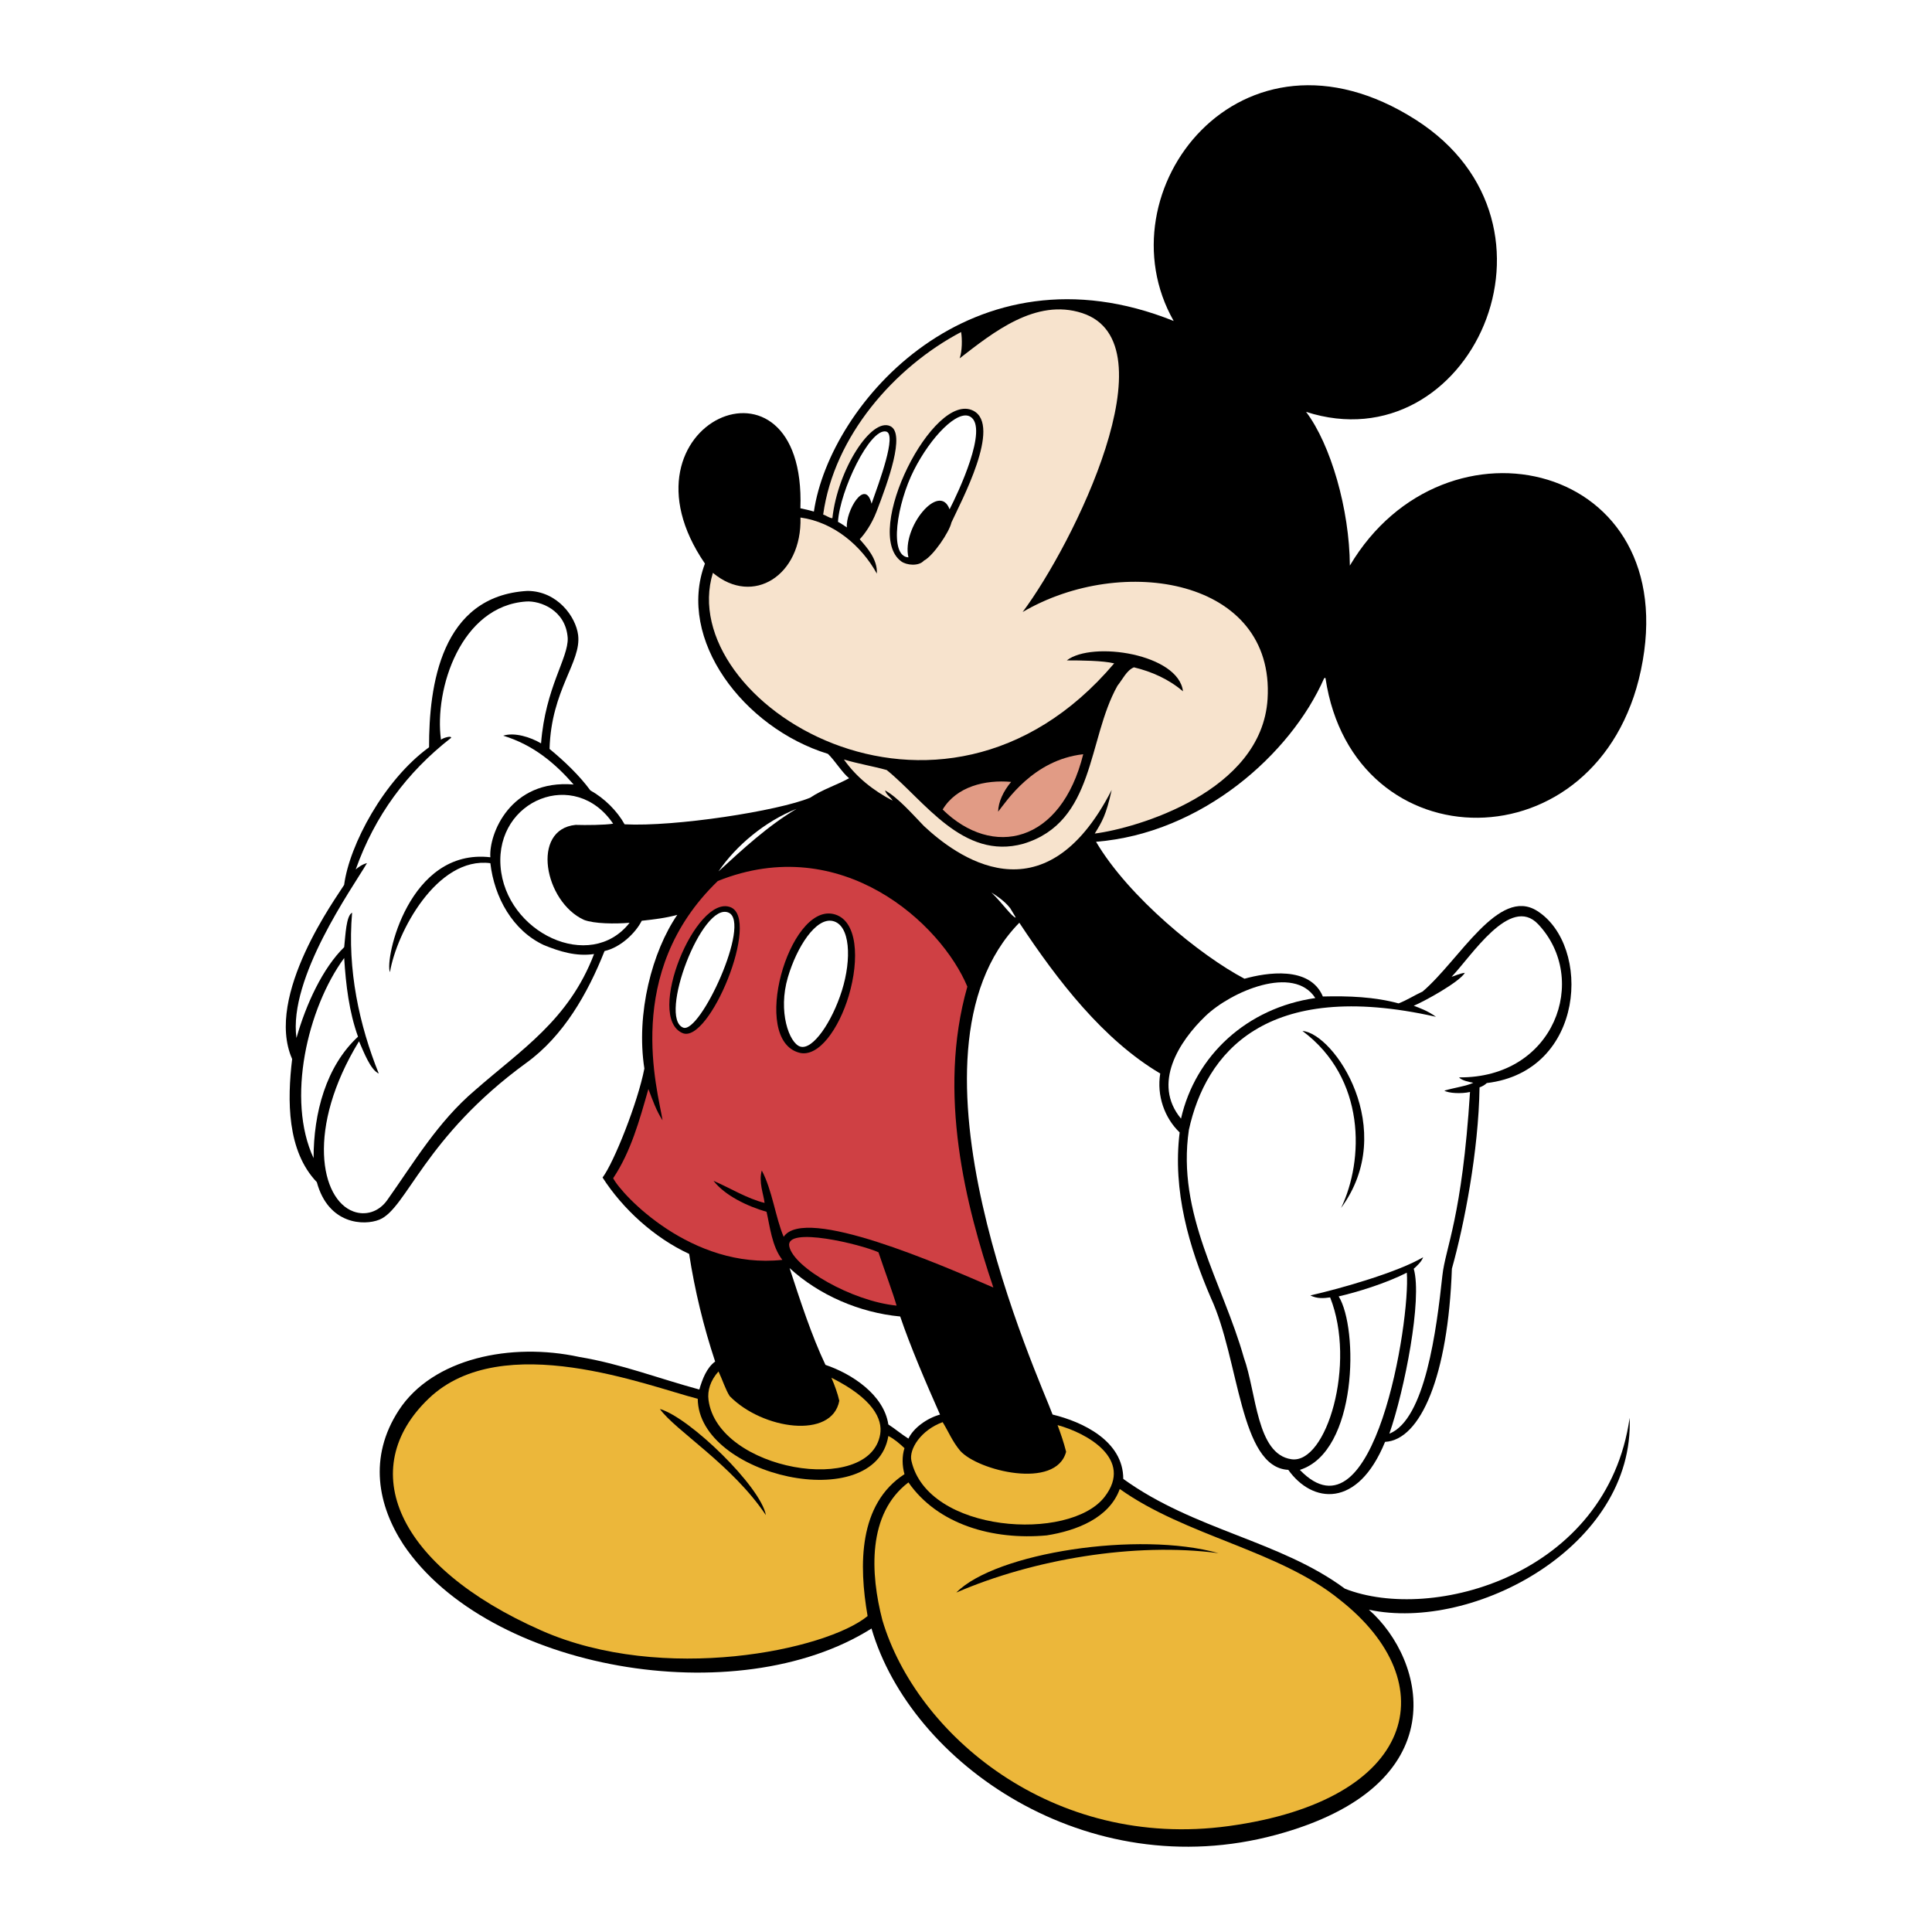
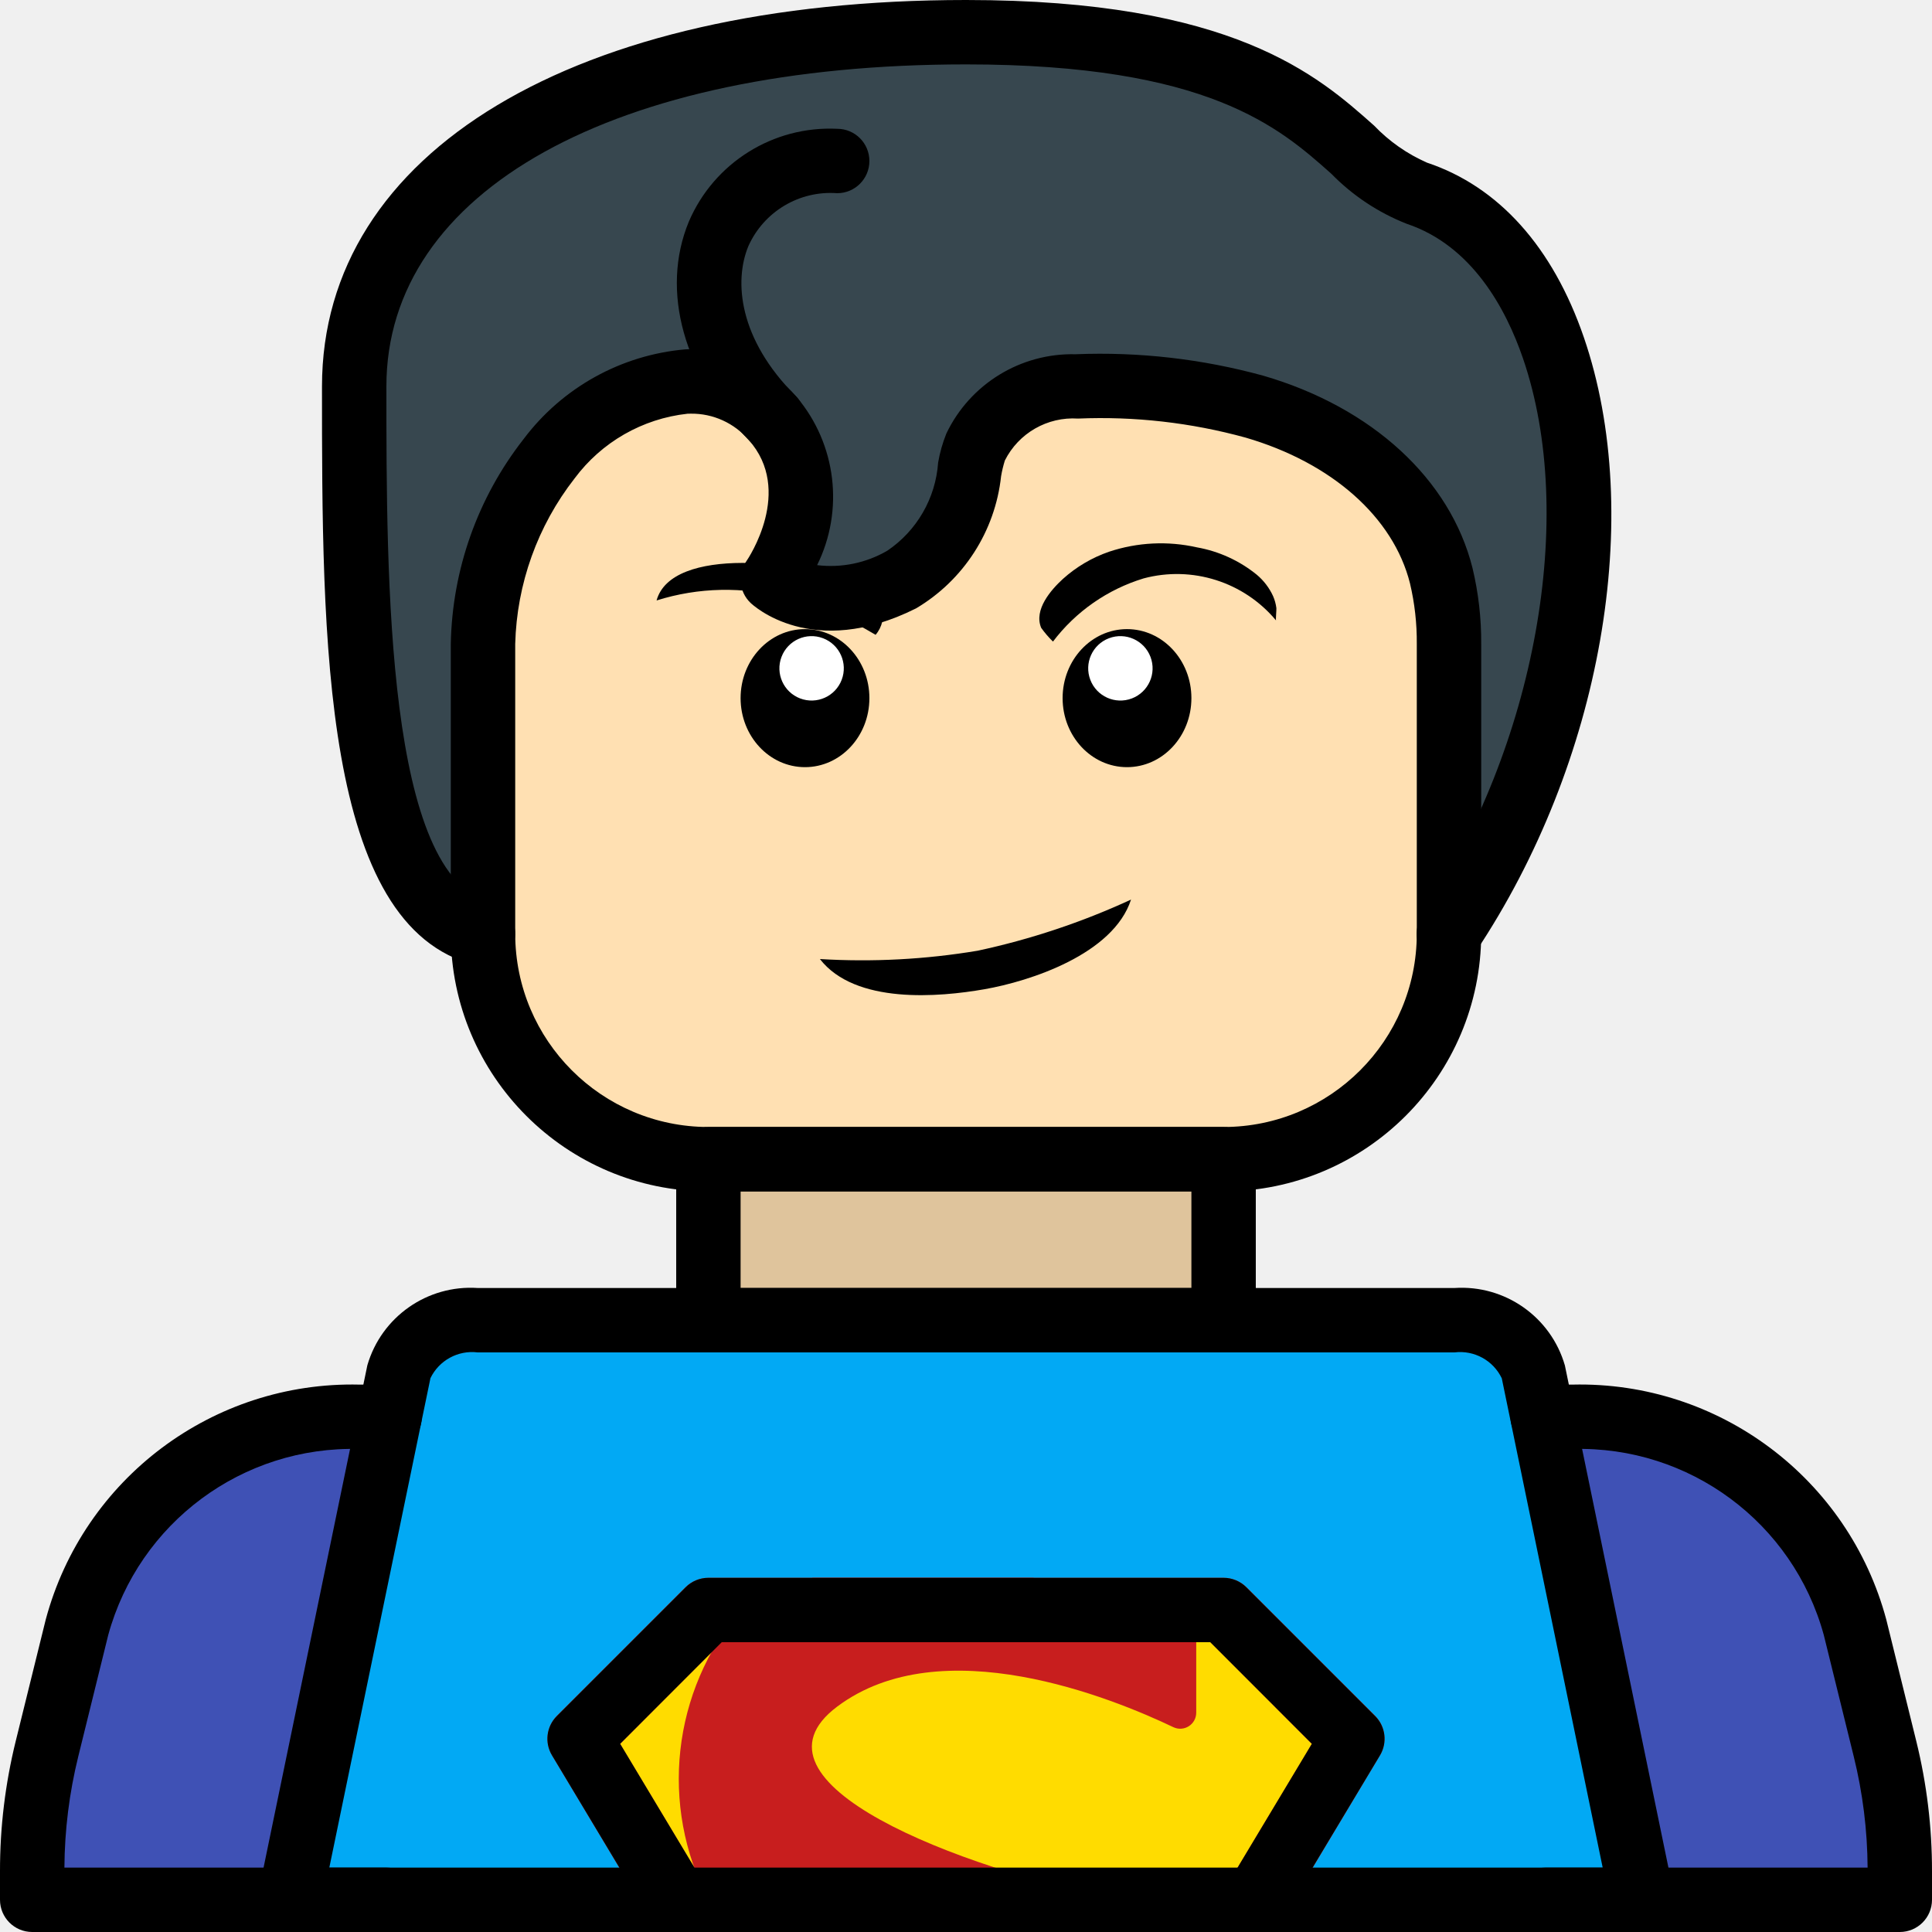
- <svg xmlns="http://www.w3.org/2000/svg" width="2500" height="2500" viewBox="0 0 192.756 192.756">
-   <g fill-rule="evenodd" clip-rule="evenodd">
-     <path fill="#fff" d="M0 0h192.756v192.756H0V0z" />
-     <path d="M141.24 11.943c16.451 10.487 5.357 34.404-10.932 29.149 2.451 3.24 4.334 9.721 4.367 15.338 9.514-16.028 33.43-10.297 29.039 10.439-4.148 19.594-28.689 19.393-31.469.792-.033-.098-.064.033-.131 0-3.328 7.565-12.174 15.469-22.762 16.323 3.264 5.54 10.461 11.38 14.812 13.664 2.168-.608 6.52-1.314 7.818 1.772 2.561-.065 5.156.032 7.553.689.854-.327 1.576-.805 2.398-1.183 3.693-3.146 7.582-10.479 11.428-8.046 5.438 3.44 4.842 15.997-5.023 17.177a1.914 1.914 0 0 1-.723.427c-.1 6.405-1.533 13.724-2.76 18.097-.375 10.696-3.115 17.09-6.666 17.275-2.742 6.7-7.275 6.142-9.656 2.792-4.861-.246-4.873-11.019-7.719-17.144-2.168-5.025-3.842-10.707-3.119-16.52-1.512-1.446-2.301-3.68-1.938-5.88-5.684-3.366-10.215-9.229-14.059-15.042-12.928 13.17 2.037 45.553 3.318 49.067 2.988.723 7.053 2.627 7.053 6.421 7.061 5.107 15.641 6.158 22.111 10.953 8.703 3.433 26.176-1.346 28.41-17.046.5 12.817-15.561 21.382-26.012 19.147 5.67 5.003 8.883 17.558-9.295 22.465-18.846 5.088-36.401-7.127-40.332-20.592-13.422 8.473-38.273 4.182-46.704-8.375-2.529-3.876-3.524-8.693-.459-13.4 3.382-5.192 11.199-6.799 17.998-5.32 4.171.689 7.981 2.167 11.987 3.251.296-1.019.723-2.167 1.577-2.791a66.327 66.327 0 0 1-2.595-10.74c-3.481-1.609-6.634-4.5-8.637-7.619 1.138-1.511 3.514-7.488 4.171-10.871-.854-5.518.788-11.692 3.284-15.338-1.128.317-2.364.46-3.547.591-.602 1.205-2.102 2.66-3.711 3.021-1.676 4.236-4.105 8.49-7.817 11.167-10.187 7.417-11.922 14.533-14.648 15.633-1.511.616-5.09.509-6.24-3.743-2.989-3.121-2.956-8.179-2.463-12.284-2.792-6.355 4.499-16.225 5.188-17.374.526-4.007 3.991-10.477 8.473-13.729-.016-6.108 1.167-15.107 9.821-15.601 2.98.017 4.82 2.575 5.05 4.398.341 2.719-2.685 5.455-2.85 11.367 1.478 1.216 2.989 2.661 4.072 4.139 1.413.788 2.677 2.053 3.417 3.383 5.008.263 15.321-1.33 18.523-2.66 1.215-.821 2.627-1.248 3.876-1.938-.679-.537-1.446-1.796-2.113-2.431-8.414-2.589-15.117-11.424-12.273-18.983-9.601-14.017 10.122-22.64 9.525-5.518.459.098.919.197 1.346.328 1.584-10.8 15.79-27.096 35.898-19.016-7.34-12.914 6.703-31.198 24.14-20.081zM78.777 126.518c1.051 3.219 2.2 6.755 3.58 9.656 2.628.886 5.824 2.978 6.273 5.944.624.394 1.313.985 2.004 1.412.492-1.051 1.839-2.036 3.152-2.397-1.413-3.186-2.978-6.843-3.974-9.787-4.083-.383-8.128-2.152-11.035-4.828z" />
-     <path d="M102.029 61.061c9.969-5.846 25.176-3.317 24.438 8.671-.574 9.278-13.105 12.907-17.244 13.433.723-1.183 1.121-1.791 1.691-4.352-6.814 13.318-15.683 6.454-18.737 3.596-1.084-1.116-2.595-2.857-3.875-3.547.131.46.525.624.755 1.019-1.938-1.019-3.596-2.315-4.86-4.106 1.412.427 2.857.657 4.269 1.051 3.745 3.021 7.586 9.032 13.63 7.357 7.193-2.168 6.371-10.379 9.393-15.765.525-.657.92-1.543 1.643-1.839 1.773.426 3.482 1.182 4.895 2.397-.428-3.728-9.049-5.058-11.594-3.088 1.396 0 3.596.018 4.729.296-17.456 20.592-43.977 3.76-40.035-9.032 4.006 3.367 8.9.247 8.736-5.518 3.317.459 6.076 2.803 7.619 5.594.088-1.434-1.018-2.638-1.708-3.426.474-.498 1.186-1.48 1.679-2.762 1.15-2.985 2.893-7.772 1.386-8.515-1.889-.931-5.261 4.325-5.792 9.174-.296 0-.591-.263-.919-.361 1.084-7.85 7.127-14.714 13.761-18.212.115.673.115 1.921-.148 2.628 3.316-2.562 7.591-6.034 12.234-4.516 9.06 2.964-.887 23.058-5.946 29.823z" fill="#f7e3cd" />
-     <path d="M97.094 40.972c2.898 1.456-1.239 9.12-2.168 11.152-.205.955-1.817 3.333-2.749 3.813-.514.581-1.728.464-2.261.072-3.941-2.902 3.228-17.019 7.178-15.037z" />
-     <path d="M94.739 50.814c-1.007-2.781-4.806 1.807-4.104 4.795-1.983-.109-1.144-5.378.554-8.717 1.677-3.3 4.354-6.072 5.62-5.318 1.845 1.1-1.216 7.598-2.07 9.24zM86.956 50.256c-.646-2.627-2.595.766-2.464 2.365-.295-.197-.646-.438-.887-.558.187-3.109 3.173-9.358 4.795-9.01 1.12.239-.69 5.068-1.444 7.203zM52.502 60.012c1.375-.093 3.95.84 4.139 3.645.074 2.011-2.223 4.915-2.66 10.509-1.051-.624-2.65-1.127-3.777-.767 3.021.92 5.189 2.77 7.028 4.872-6.338-.536-8.474 4.971-8.309 7.258-8.156-.941-10.565 10.203-10.018 11.463.658-3.941 4.675-11.562 10.018-10.872.394 3.416 2.233 6.733 5.354 8.178 1.543.625 3.186 1.15 4.992.888-2.518 6.591-7.291 9.558-11.889 13.597-3.711 3.152-6.076 7.193-8.736 10.937-.863 1.232-2.209 1.58-3.384 1.149-3.284-1.204-4.729-8.319.559-16.98.492 1.118 1.149 2.848 1.97 3.22-1.938-4.828-3.153-10.335-2.66-16.049-.591.295-.657 2.223-.789 3.437-2.124 2.069-3.81 5.683-4.762 9.065-.821-6 5.561-14.943 7.039-17.451-.482.121-.898.438-1.128.635 1.905-5.353 5.091-9.688 9.525-13.137 0-.263-.92.065-1.018.197-.689-5.081 1.992-13.356 8.506-13.794z" fill="#fff" />
-     <path d="M108.074 75.25c-2.217 8.917-9.049 10.395-14.025 5.518 1.38-2.299 4.238-2.989 6.832-2.758-.771.919-1.281 2.003-1.297 2.972.82-1.019 3.48-5.174 8.49-5.732z" fill="#e19b85" />
-     <path d="M61.173 82.18c-.812.136-2.755.153-3.745.119-4.483.447-3.116 7.661.826 9.474 1.019.396 3.108.414 4.561.293-3.941 5.014-12.384.978-12.877-5.646-.493-6.624 7.437-9.846 11.235-4.24zM71.684 86.941c1.741-2.562 4.63-4.992 7.783-6.24-2.824 1.676-5.321 3.974-7.783 6.24z" fill="#fff" />
-     <path d="M96.513 98.437c-3.038 10.658-.131 21.939 2.595 30.02-5.173-2.234-18.819-8.228-20.921-5.059-.821-1.938-1.133-4.647-2.184-6.618-.329 1.167.18 2.349.279 3.235-1.741-.427-3.416-1.479-5.09-2.2 1.133 1.461 3.35 2.528 5.288 3.087.328 1.412.525 3.448 1.576 4.795-9.048.985-16.011-6.47-16.881-8.145 1.773-2.66 2.627-5.78 3.515-8.9.426 1.116.788 2.167 1.412 3.12-.476-3.038-3.974-14.741 5.518-23.877 12.38-4.96 22.297 4.302 24.893 10.542z" fill="#cf4044" />
-     <path d="M100.791 90.617c.113.207.436.692.553.94-.395-.072-1.322-1.445-2.434-2.514.621.392 1.36.897 1.881 1.574z" fill="#fff" />
-     <path d="M68.087 103.067c-3.724-1.625 1.345-13.845 4.778-12.562 3.071 1.148-2.115 13.724-4.778 12.562z" />
-     <path d="M68.161 102.526c-2.518-.993 1.892-12.632 4.532-11.471 2.29 1.007-2.842 12.137-4.532 11.471z" fill="#fff" />
-     <path d="M84.684 99.333c-.983 3.301-3.018 6.205-4.938 5.697-4.928-1.305-1.041-14.795 3.375-13.844 2.477.535 2.629 4.571 1.563 8.147z" />
-     <path d="M153.459 92.205c5.158 5.46 1.658 15.373-7.891 15.285.264.316 1.043.471 1.424.536-.607.316-2.004.518-2.889.788.43.264 1.707.329 2.561.132-.799 12.602-2.453 15.502-2.758 18.326-.582 5.376-1.709 14.354-5.289 15.766 1.512-4.336 3.307-13.433 2.432-16.455.262-.229.787-.7.939-1.149-2.484 1.478-8.154 3.109-11.254 3.81.68.351 1.369.285 1.973.197 2.627 6.602-.352 16.641-3.855 16.148-3.502-.493-3.48-6.623-4.752-10.138-2.102-7.455-6.732-14.319-5.484-22.729 1.666-7.597 7.588-15.129 24.654-11.275-.832-.603-1.652-.887-2.221-1.105.984-.395 4.553-2.354 5.102-3.284-.592.076-1.029.328-1.326.395 1.97-2.037 5.847-8.196 8.634-5.248zM84 98.824c-.979 3.12-2.92 6.001-4.172 5.59-1.093-.357-2.229-3.493-1.222-6.907.901-3.057 2.799-5.973 4.457-5.622 1.782.376 1.917 3.819.937 6.939zM35.72 103.43c-3.196 2.955-4.434 7.619-4.434 12.118-2.726-5.846-.625-14.943 3.054-19.969.165 2.693.493 5.387 1.38 7.851z" fill="#fff" />
-     <path d="M131.229 99.575c-6.832.985-11.967 5.736-13.4 12.031-2.9-3.502-.186-7.719 2.441-10.235 2.572-2.465 8.802-5.145 10.959-1.796z" fill="#fff" />
-     <path d="M133.801 120.518c2.289-4.772 2.496-12.929-3.854-17.658 3.174.241 9.612 9.82 3.854 17.658z" />
-     <path d="M87.645 124.941c.591 1.772 1.478 4.149 1.806 5.32-4.448-.443-10.283-3.791-10.707-5.923-.403-2.031 7.193-.186 8.901.603z" fill="#cf4044" />
-     <path d="M129.684 146.65c5.77-1.817 5.857-14.111 3.877-17.309 1.773-.404 4.662-1.28 6.797-2.364.372 4.806-3.274 27.359-10.674 19.673z" fill="#fff" />
-     <path d="M69.614 139.556c.058 7.749 17.7 11.693 19.017 3.712.591.295 1.116.756 1.609 1.216-.263.82-.23 1.773 0 2.594-4.599 2.989-4.565 9.064-3.679 14.155-4.138 3.405-20.396 6.81-32.547 1.445-14.532-6.415-18.568-16.147-11.233-23.154 7.335-7.007 21.907-1.215 26.833.032z" fill="#ecb73a" />
-     <path d="M72.802 139.291c3.275 3.343 10.212 4.33 10.935.463-.165-.723-.46-1.544-.789-2.299 4.157 2.082 5.123 4.126 4.868 5.641-1.04 6.186-16.196 3.642-17.127-3.421-.122-.928.181-1.937.995-2.844.385.794.699 1.815 1.118 2.46z" fill="#ecb73a" />
-     <path d="M76.413 151.166c-3.366-5.032-9.041-8.44-10.575-10.592 2.996.871 10.074 7.768 10.575 10.592z" />
-     <path d="M95.79 144.737c1.75 1.993 9.566 3.925 10.576.106-.23-.919-.525-1.773-.854-2.66 2.898.78 7.615 3.384 4.695 7.159-3.488 4.517-17.676 3.613-19.278-3.611-.253-1.141.937-3.047 3.12-3.843.587.953.955 1.905 1.741 2.849z" fill="#ecb73a" />
-     <path d="M104.428 153.186c2.924-.46 6.24-1.707 7.291-4.631 6.578 4.692 15.867 6.119 21.906 11.017 10.705 8.37 7.717 20.051-11.035 22.615-17.621 2.41-31.179-9.185-34.55-20.527-1.216-4.663-1.522-10.63 2.595-13.761 2.922 4.204 8.406 5.78 13.793 5.287z" fill="#ecb73a" />
-     <path d="M121.572 154.96c-8.383-1.117-18.549.628-26.16 3.929 3.93-3.991 18.221-6.163 26.16-3.929z" />
-   </g>
+ <svg xmlns="http://www.w3.org/2000/svg" height="512pt" viewBox="0 0 512 512" width="512pt">
+   <path d="m503.465 495.871.004 7.594h-494.934v-7.594c-.016-10.926 1.301-21.816 3.922-32.426l7.938-32.172c9.207-33.555 40.047-56.559 74.836-55.809h321.539c34.789-.75 65.633 22.254 74.836 55.809l7.938 32.172c2.621 10.609 3.938 21.5 3.922 32.426zm0 0" fill="#3f51b5" />
+   <path d="m435.199 503.465h-358.398l26.453-128 2.473-11.945c2.945-8.82 11.559-14.469 20.824-13.652h258.898c9.285-.816 17.922 4.824 20.906 13.652l2.477 11.945zm0 0" fill="#02a9f4" />
+   <path d="m358.398 460.801-25.598 42.664h-153.602l-25.598-42.664 34.133-34.133h136.531zm0 0" fill="#ffdc00" />
+   <path d="m384 247.465v-76.797c.039-6.09-.648-12.164-2.047-18.094-5.891-23.465-27.223-38.312-49.496-44.797-15.328-4.219-31.219-6.031-47.102-5.379-11.309-.375-21.789 5.898-26.797 16.043-2.559 5.547-2.559 26.625-19.625 35.16-22.441 11.262-34.133 0-34.133 0s15.617-22.273 1.535-40.707v-.082c-.512-.684-1.023-1.281-1.535-1.879-6.648-7.691-16.887-11.27-26.879-9.387-12.926 2.43-24.484 9.574-32.43 20.055-10.965 14.043-17.102 31.25-17.492 49.066v76.797c-34.133-8.531-34.133-85.332-34.133-145.066 0-59.73 68.266-93.863 162.133-93.863s96.598 35.07 119.465 42.664c51.203 17.066 59.734 119.469 8.535 196.266zm0 0" fill="#37474f" />
+   <path d="m187.734 307.199h136.531v42.668h-136.531zm0 0" fill="#dfc49c" />
+   <path d="m384 170.668v76.797c.012 15.848-6.277 31.047-17.484 42.254-11.203 11.203-26.402 17.492-42.25 17.48h-136.531c-15.848.012-31.047-6.277-42.25-17.48-11.207-11.207-17.496-26.406-17.484-42.254v-76.797c.391-17.816 6.527-35.023 17.492-49.066 13.738-17.836 42.07-30.039 59.309-10.668 16.727 18.773 0 42.668 0 42.668s11.691 11.262 34.133 0c17.066-8.535 17.066-29.613 19.625-35.16 5.008-10.145 15.488-16.418 26.797-16.043 15.883-.652 31.773 1.16 47.102 5.379 22.273 6.484 43.605 21.332 49.496 44.797 1.398 5.93 2.086 12.004 2.047 18.094zm0 0" fill="#ffe0b2" />
+   <path d="m365.738 465.152-22.953 38.312h-18.52c.016-1.527.426-3.027 1.195-4.352l22.188-36.949-26.879-26.965h-129.539l-26.879 26.965 22.188 36.949c.77 1.324 1.184 2.824 1.195 4.352h-18.52l-22.953-38.312c-1.965-3.363-1.441-7.625 1.281-10.41l34.133-34.133c1.625-1.574 3.797-2.461 6.059-2.477h136.531c2.262.016 4.434.902 6.059 2.477l34.133 34.133c2.723 2.785 3.246 7.047 1.281 10.41zm0 0" fill="#e64c3c" />
+   <path d="m317.012 426.668v27.184c.012 1.461-.727 2.824-1.957 3.609-1.23.789-2.781.887-4.102.258-16.258-7.773-61.469-26.164-89.086-5.453-26.797 20.094 32.512 42.922 74.582 51.199h-108.715c-13.008-24.957-9.637-55.305 8.531-76.797 2.562-3.16 5.379 2.559 8.191 0 3.41-3.098 7.031-5.949 10.84-8.535h58.453zm0 0" fill="#c81e1e" />
+   <path d="m299.734 238.398c-4.707 14.523-26.844 21.66-38.832 23.758-12.016 2.105-34.262 4.062-43.617-8 13.98.844 28.012.102 41.828-2.211 14-3.004 27.621-7.547 40.621-13.547zm0 0" />
+   <path d="m232.043 168.234c-7.402-4.461-15.445-7.766-23.844-9.797-11.23-3.051-23.102-2.812-34.199.691 3.965-14.445 38.523-10.809 54.418-3.84 2.57.832 4.555 2.895 5.285 5.5.727 2.602.105 5.398-1.66 7.445zm0 0" />
+   <path d="m230.398 185.012c0-10.102-7.641-18.289-17.066-18.289s-17.066 8.188-17.066 18.289c0 10.105 7.641 18.293 17.066 18.293s17.066-8.188 17.066-18.293zm0 0" />
+   <path d="m218.117 169.141c-4.406-1.676-9.332.535-11.008 4.941s.535 9.336 4.941 11.012c4.406 1.672 9.332-.539 11.008-4.945 1.676-4.402-.535-9.332-4.941-11.008zm0 0" fill="#fff" />
+   <path d="m279.047 170.023c6.051-7.969 14.457-13.828 24.027-16.742 12.871-3.434 26.562.914 35.094 11.141-.133-.129.133-2.848.086-3.273-.141-1.105-.438-2.184-.887-3.203-1.004-2.18-2.48-4.109-4.32-5.648-4.582-3.719-10.035-6.211-15.844-7.242-7.723-1.746-15.773-1.348-23.281 1.152-4.523 1.562-8.684 4.012-12.238 7.211-3.137 2.871-7.777 8.152-5.762 12.961.934 1.305 1.977 2.523 3.125 3.645zm0 0" />
+   <path d="m315.734 185.012c0-10.102-7.641-18.289-17.066-18.289s-17.066 8.188-17.066 18.289c0 10.105 7.641 18.293 17.066 18.293s17.066-8.188 17.066-18.293zm0 0" />
+   <path d="m304.891 174.082c-1.676-4.402-6.602-6.617-11.008-4.941s-6.617 6.605-4.941 11.008c1.676 4.406 6.602 6.621 11.008 4.945s6.617-6.605 4.941-11.012zm0 0" fill="#fff" />
+   <path d="m435.199 512h-358.398c-2.566 0-4.996-1.152-6.617-3.145-1.621-1.988-2.262-4.602-1.742-7.113l28.91-139.93c3.727-12.84 15.887-21.359 29.227-20.48h258.895c13.359-.875 25.527 7.664 29.238 20.527l28.844 139.883c.52 2.512-.121 5.125-1.742 7.113-1.617 1.988-4.047 3.145-6.613 3.145zm-347.926-17.066h337.457l-26.742-129.668c-2.266-4.738-7.305-7.5-12.516-6.867h-258.895c-5.199-.633-10.227 2.113-12.504 6.828zm0 0" />
+   <path d="m324.266 358.398h-136.531c-4.715 0-8.535-3.82-8.535-8.531v-42.668c0-4.711 3.82-8.531 8.535-8.531h136.531c4.715 0 8.535 3.82 8.535 8.531v42.668c0 4.711-3.82 8.531-8.535 8.531zm-128-17.066h119.469v-25.598h-119.469zm0 0" />
+   <path d="m324.266 315.734h-136.531c-37.688-.043-68.223-30.582-68.27-68.27v-76.797c.363-19.711 7.129-38.77 19.281-54.293 10.254-13.656 25.836-22.309 42.852-23.789 11.285-.566 22.199 4.113 29.574 12.676 10.469 12.453 12.578 29.922 5.375 44.508 6.438.781 12.953-.551 18.562-3.801 7.859-5.293 12.844-13.918 13.504-23.375.453-2.645 1.188-5.234 2.191-7.723 6.285-13.125 19.684-21.344 34.234-20.992 16.781-.68 33.566 1.242 49.762 5.691 28.82 8.391 49.523 27.422 55.422 50.934 1.582 6.602 2.359 13.371 2.312 20.164v76.797c-.047 37.688-30.582 68.227-68.27 68.27zm-141.207-206.109c-.285 0-.566.008-.855.016-11.938 1.301-22.793 7.523-29.949 17.168-9.797 12.562-15.309 27.934-15.719 43.859v76.797c.027 28.266 22.934 51.172 51.199 51.203h136.531c28.266-.031 51.172-22.938 51.199-51.203v-76.797c.047-5.414-.559-10.809-1.805-16.078-4.395-17.5-20.688-31.957-43.586-38.625-14.445-3.969-29.422-5.672-44.391-5.039-8.109-.527-15.746 3.852-19.387 11.117-.422 1.363-.758 2.75-.996 4.156-1.574 14.578-9.93 27.562-22.547 35.035-27.562 13.789-43.227-.859-43.879-1.492-3.02-2.914-3.473-7.594-1.066-11.035.5-.723 12.574-18.672.621-32.098-3.832-4.5-9.465-7.059-15.371-6.984zm0 0" />
+   <path d="m102.398 512h-93.863c-4.715 0-8.535-3.82-8.535-8.535v-7.594c-.012-11.621 1.391-23.207 4.176-34.492l7.938-32.148c10.02-37.453 44.359-63.188 83.117-62.297h8.023c4.711 0 8.531 3.82 8.531 8.531 0 4.715-3.82 8.535-8.531 8.535h-8.023c-30.898-.875-58.387 19.496-66.551 49.309l-7.938 32.172c-2.379 9.637-3.613 19.523-3.672 29.453h85.328c4.715 0 8.535 3.82 8.535 8.531 0 4.715-3.82 8.535-8.535 8.535zm0 0" />
+   <path d="m503.465 512h-93.863c-4.715 0-8.535-3.82-8.535-8.535 0-4.711 3.82-8.531 8.535-8.531h85.332c-.059-9.922-1.289-19.801-3.668-29.434l-7.938-32.184c-8.16-29.82-35.656-50.191-66.559-49.316h-7.938c-4.711 0-8.535-3.82-8.535-8.535 0-4.711 3.824-8.531 8.535-8.531h7.938c38.762-.891 73.105 24.852 83.125 62.309l7.934 32.156c2.785 11.281 4.184 22.855 4.172 34.473v7.594c0 4.715-3.82 8.535-8.535 8.535zm0 0" />
+   <path d="m128.008 256c-.699 0-1.398-.086-2.078-.258-40.598-10.141-40.598-86.227-40.598-153.344 0-62.207 66.992-102.398 170.668-102.398 70.75 0 93.262 20.035 108.16 33.293 3.977 4.16 8.738 7.492 14.008 9.812 18.973 6.328 33.348 22.344 41.578 46.324 16.234 47.309 4.723 112.727-28.645 162.773-1.68 2.57-4.605 4.039-7.668 3.852-3.062-.191-5.785-2.008-7.137-4.762-1.352-2.754-1.121-6.02.602-8.555 30.09-45.133 41.07-105.898 26.707-147.766-4.488-13.086-13.484-29.883-30.84-35.676-7.512-2.961-14.309-7.477-19.953-13.25-13.742-12.23-32.555-28.98-96.812-28.98-93.309 0-153.602 33.492-153.602 85.332 0 51.719 0 129.867 27.672 136.789 4.18 1.047 6.922 5.043 6.395 9.32-.523 4.273-4.148 7.484-8.457 7.492zm0 0" />
+   <path d="m204.801 119.465c-2.266.004-4.438-.895-6.035-2.5-17.594-17.59-23.805-39.906-16.211-58.246 6.688-15.602 22.359-25.402 39.312-24.586 4.711 0 8.531 3.82 8.531 8.535 0 4.711-3.82 8.531-8.531 8.531-10.023-.754-19.445 4.863-23.547 14.043-3.84 9.281-2.57 24.574 12.512 39.656 2.441 2.441 3.172 6.113 1.852 9.301-1.32 3.188-4.434 5.266-7.883 5.266zm0 0" />
+   <path d="m332.793 512c-3.074-.004-5.91-1.66-7.422-4.332-1.512-2.676-1.469-5.957.113-8.594l22.168-36.949-26.918-26.926h-129.469l-26.918 26.926 22.168 36.949c2.383 4.039 1.062 9.242-2.957 11.656-4.02 2.414-9.234 1.129-11.676-2.875l-25.598-42.664c-2.02-3.355-1.492-7.656 1.277-10.426l34.133-34.133c1.602-1.602 3.773-2.5 6.039-2.5h136.531c2.266 0 4.434.902 6.035 2.5l34.133 34.133c2.77 2.77 3.297 7.07 1.281 10.426l-25.602 42.668c-1.543 2.57-4.324 4.145-7.32 4.141zm0 0" />
</svg>
